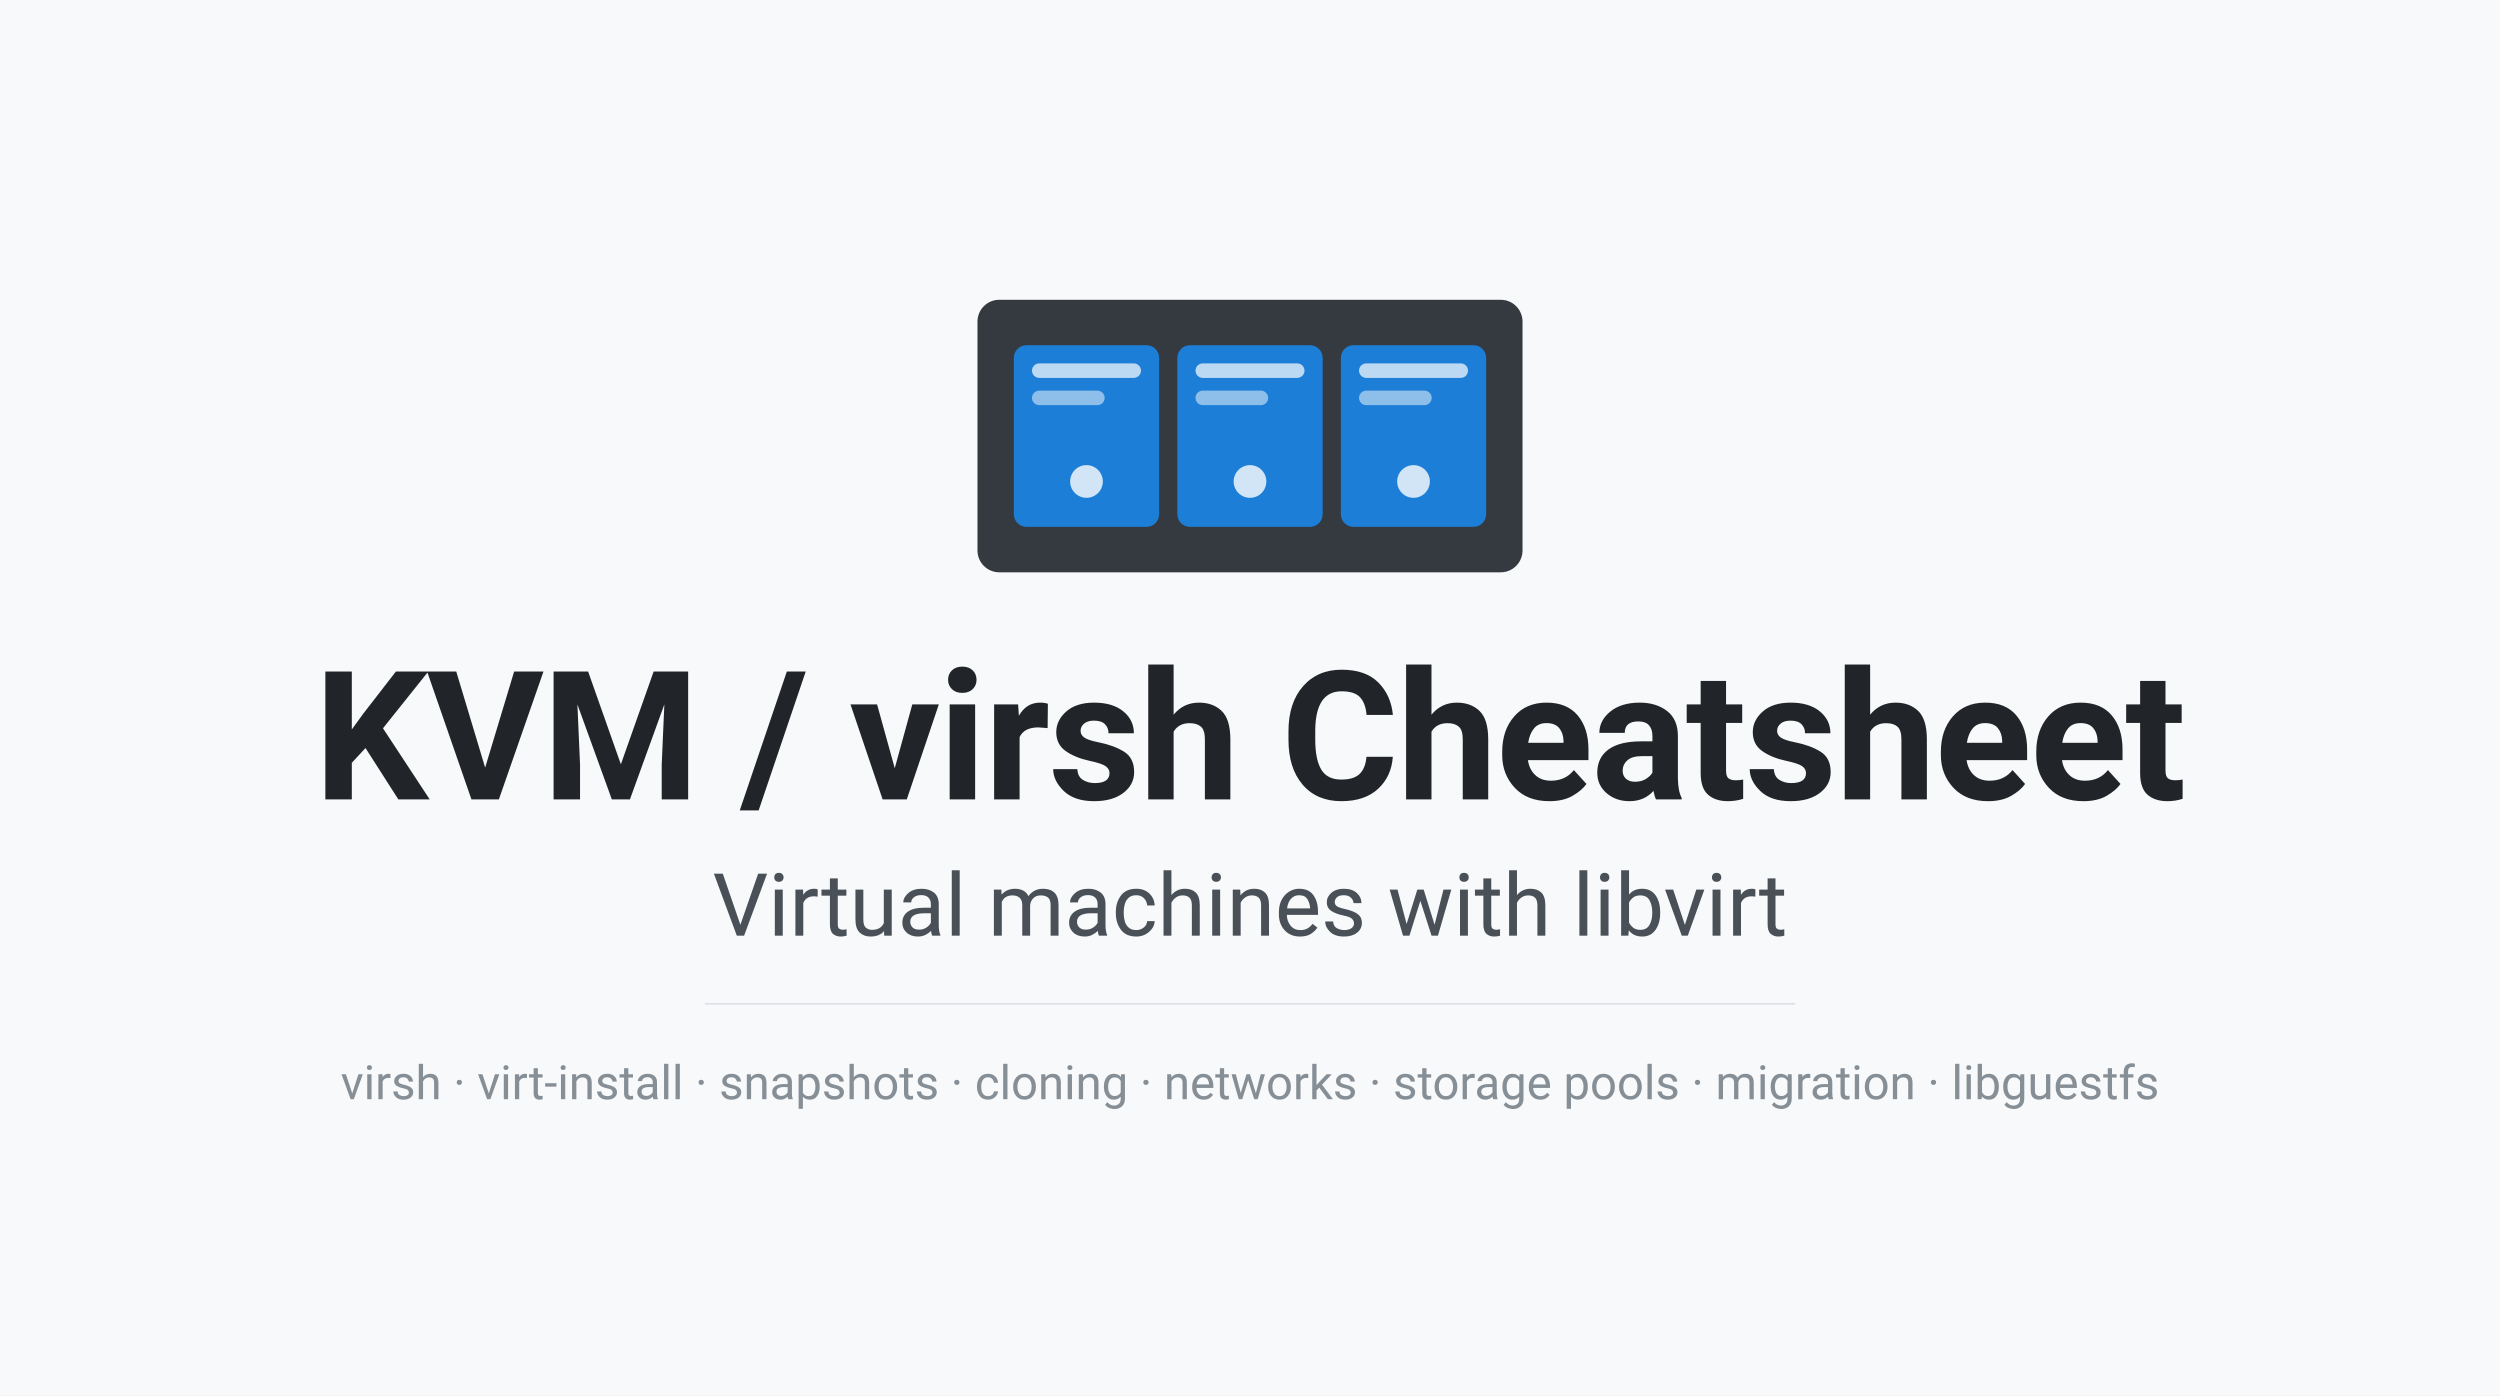
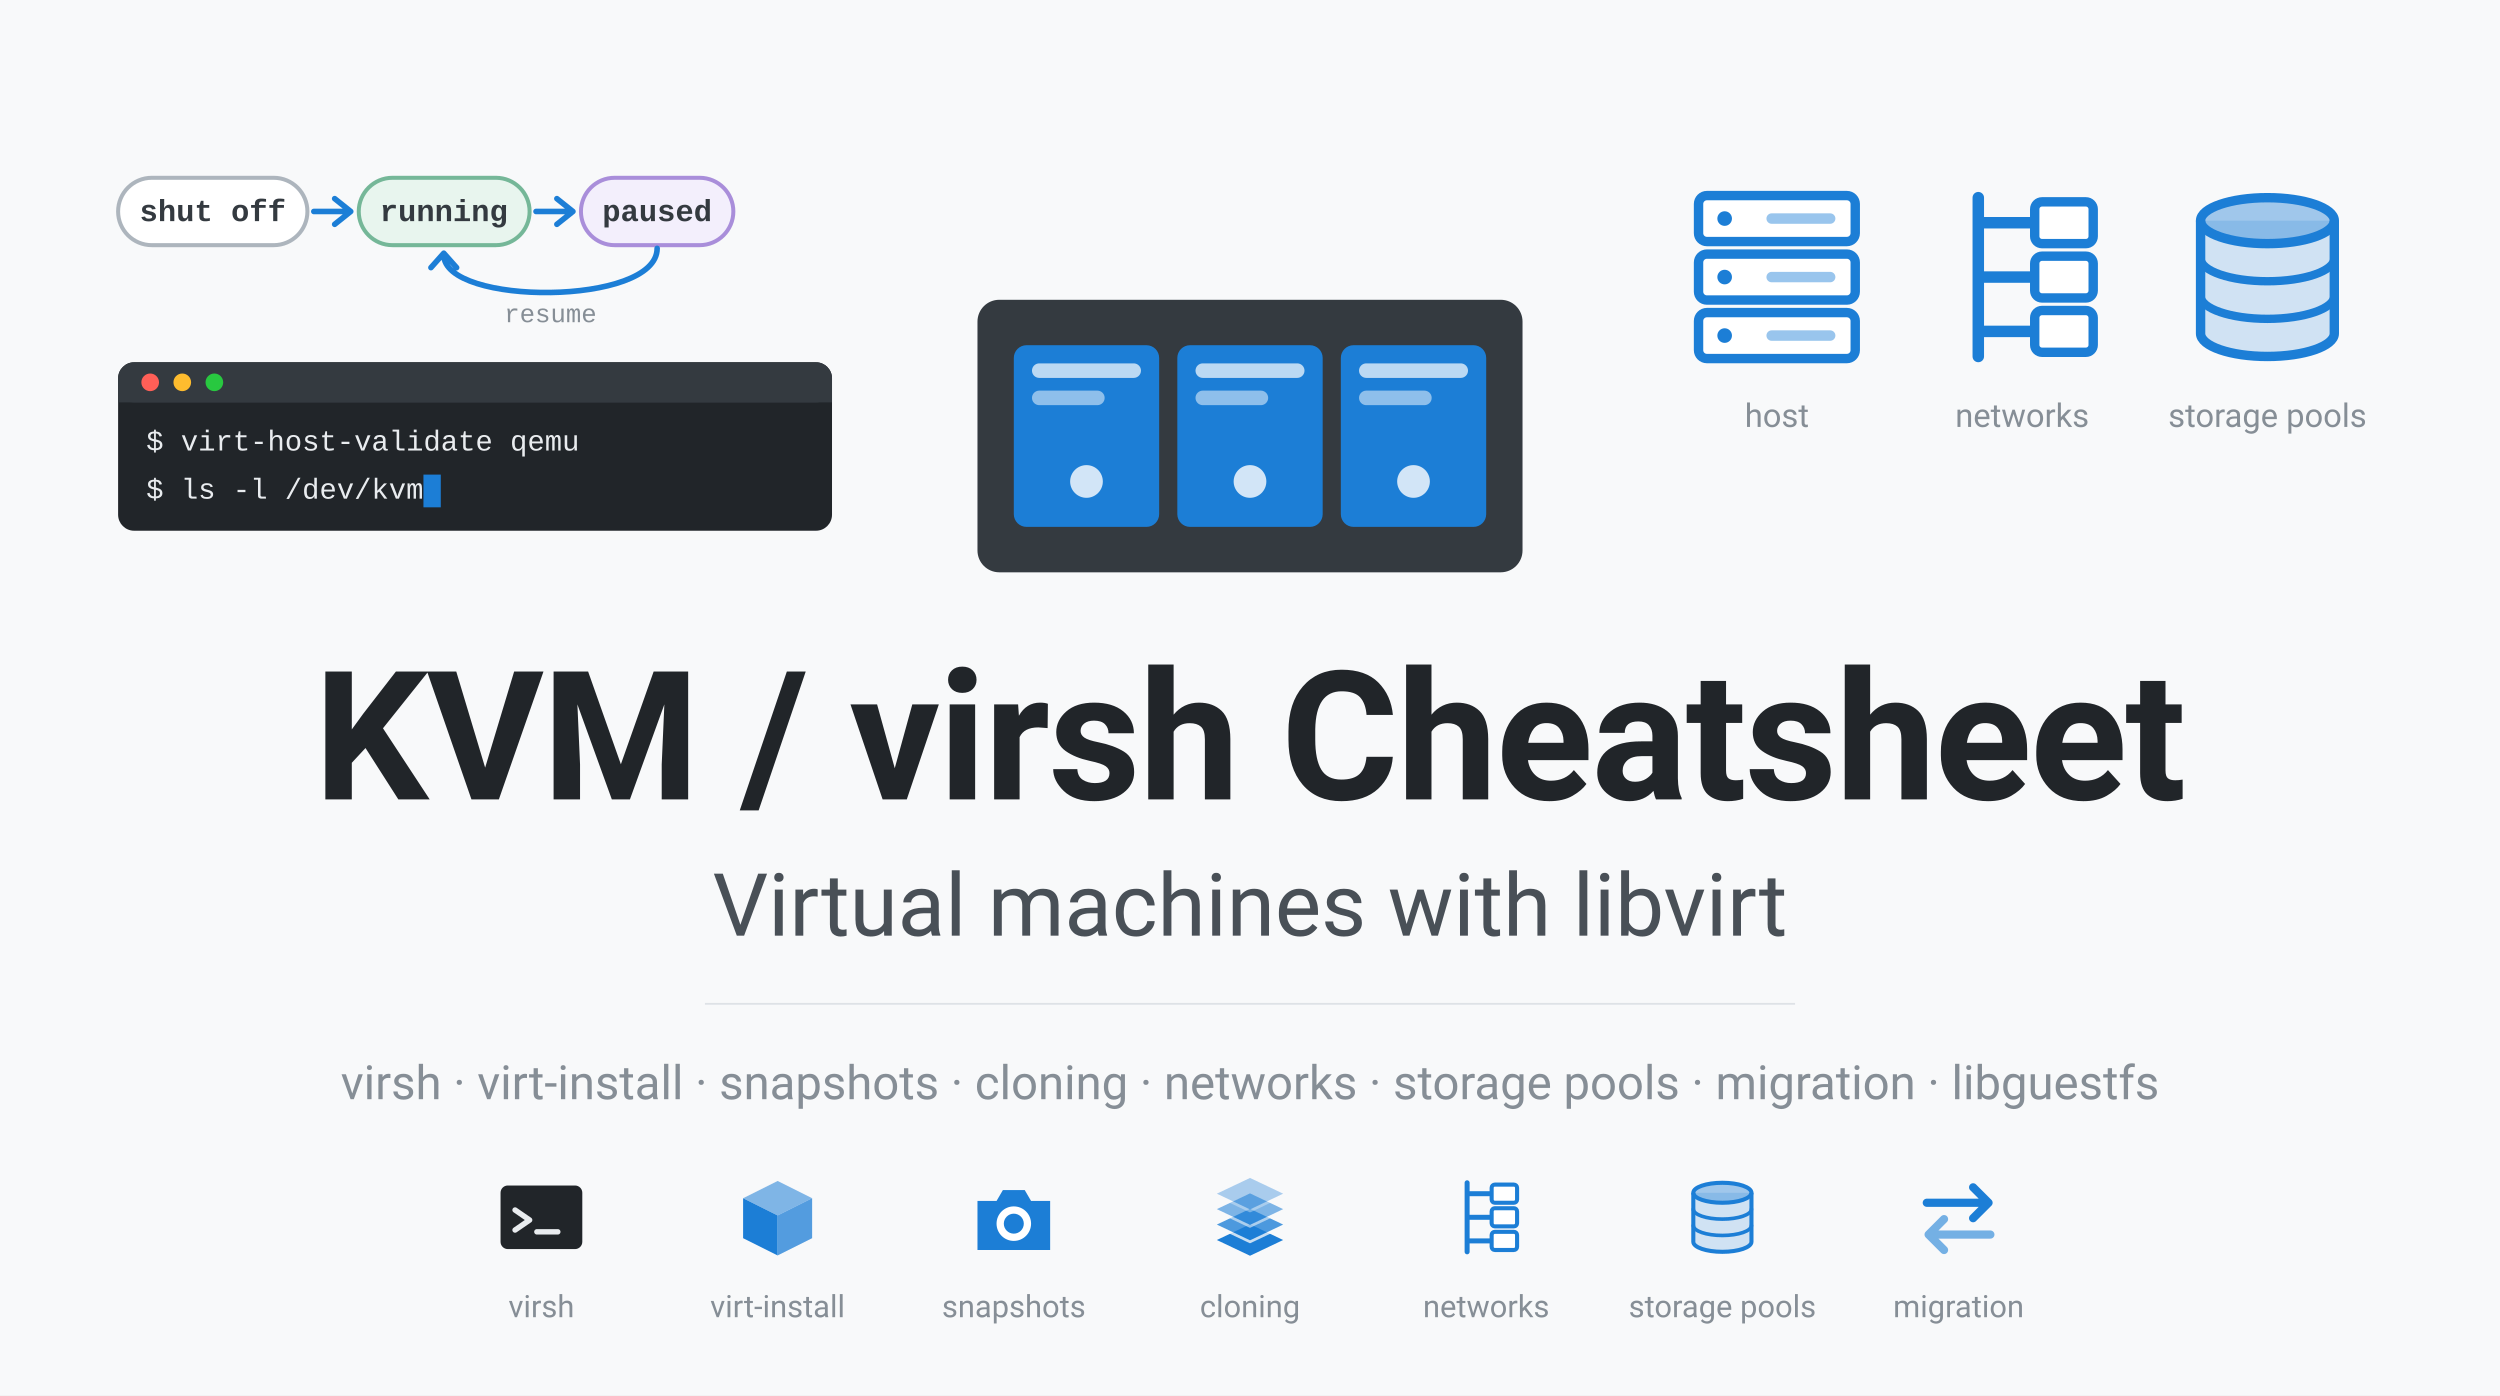
<svg xmlns="http://www.w3.org/2000/svg" width="2752" height="1536" viewBox="0 0 2752 1536" font-family="Roboto, 'Helvetica Neue', Arial, sans-serif" role="img" aria-labelledby="t d">
  <defs>
    <style>
      .bg  { fill: #f8f9fa; }
      .a   { fill: #1c7ed6; }
      .a2  { fill: #343a40; }
      .ink { fill: #343a40; }
      .pap { fill: #ffffff; stroke: #ced4da; stroke-width: 6; }
      .ln  { stroke: #adb5bd; stroke-width: 10; stroke-linecap: round; fill: none; }
      .al  { stroke: #1c7ed6; stroke-width: 16; stroke-linecap: round; stroke-linejoin: round; fill: none; }
      .wt  { fill: #ffffff; }
      .h   { font-weight: 700; fill: #212529; letter-spacing: -2px; }
      .s   { fill: #495057; }
      .n   { fill: #868e96; }
      .r   { stroke: #dee2e6; stroke-width: 2; }
      @media (prefers-color-scheme: dark) {
        .bg  { fill: #161b22; }
        .ink { fill: #c9d1d9; }
        .pap { fill: #0d1117; stroke: #30363d; }
        .ln  { stroke: #484f58; }
        .h   { fill: #f0f6fc; }
        .s   { fill: #c9d1d9; }
        .n   { fill: #8b949e; }
        .r   { stroke: #30363d; }
      }
    </style>
  </defs>
  <rect class="bg" width="2752" height="1536" />
+   <g id="vignettes">
+     <style>
+   .vf   { fill: #1c7ed6; }
+   .vs   { stroke: #1c7ed6; fill: none; stroke-linecap: round; stroke-linejoin: round; }
+   .vs2  { stroke: #1c7ed6; fill: none; stroke-linecap: round; stroke-linejoin: round; opacity: .6; }
+   .vsw  { stroke: #1c7ed6; stroke-width: 9; }
+   .vl   { fill: #1c7ed6; fill-opacity: .18; }
+   .vl2  { fill: #1c7ed6; fill-opacity: .4; }
+   .vp   { fill: #ffffff; }
+   .vg   { stroke: #ced4da; fill: none; stroke-linecap: round; }
+   .vg2  { fill: #adb5bd; }
+   .vbg  { stroke: #f8f9fa; stroke-width: 6; stroke-linejoin: round; }
+   .vink { fill: #343a40; stroke: #343a40; }
+   .vn   { fill: #868e96; }
+   .var  { stroke: #1c7ed6; stroke-width: 7; fill: none; stroke-linecap: round; stroke-linejoin: round; }
+   .vpn  { fill: #ffffff; stroke: #adb5bd; stroke-width: 5; }
+   .vpg  { fill: #e8f5ee; stroke: #75b798; stroke-width: 5; }
+   .vpv  { fill: #f3effc; stroke: #a98eda; stroke-width: 5; }
+   .vterm{ fill: #212529; }
+   .vtbar{ fill: #343a40; }
+   .vtx  { fill: #e9ecef; }
+   .vcur { fill: #1c7ed6; }
+   text.vink { stroke: none; }
+   @media (prefers-color-scheme: dark) {
+     .vp   { fill: #0d1117; }
+     .vg   { stroke: #484f58; }
+     .vbg  { stroke: #161b22; }
+     .vink { fill: #c9d1d9; stroke: #c9d1d9; }
+     .vn   { fill: #8b949e; }
+     .vpn  { fill: #0d1117; stroke: #484f58; }
+     .vpg  { fill: #0f2a1d; stroke: #3d8b63; }
+     .vpv  { fill: #231a3a; stroke: #8a6fc7; }
+     .vterm{ fill: #0d1117; stroke: #30363d; stroke-width: 4; }
+     .vtbar{ fill: #21262d; }
+   }
+ </style>
+     <g transform="translate(-20.1,45.6) scale(0.883)">
+       <rect class="vpn" x="170" y="170" width="236" height="84" rx="42" />
+       <text class="vink" x="288" y="224" text-anchor="middle" font-size="38" font-family="Menlo, Consolas, 'Liberation Mono', monospace" font-weight="700">shut off</text>
+       <path class="var" d="M414,212 H460 M440,196 L460,212 L440,228" />
+       <rect class="vpg" x="470" y="170" width="213" height="84" rx="42" />
+       <text class="vink" x="576" y="224" text-anchor="middle" font-size="38" font-family="Menlo, Consolas, 'Liberation Mono', monospace" font-weight="700">running</text>
+       <path class="var" d="M691,212 H737 M717,196 L737,212 L717,228" />
+       <rect class="vpv" x="747" y="170" width="190" height="84" rx="42" />
+       <text class="vink" x="842" y="224" text-anchor="middle" font-size="38" font-family="Menlo, Consolas, 'Liberation Mono', monospace" font-weight="700">paused</text>
+       <path class="var" d="M842,258 C842,330 576,330 576,266 M560,282 L576,264 L592,282" />
+       <text class="vn" x="709" y="350" text-anchor="middle" font-size="32" font-family="Menlo, Consolas, 'Liberation Mono', monospace">resume</text>
+       <rect class="vterm" x="170" y="400" width="890" height="210" rx="20" />
+       <rect class="vtbar" x="170" y="400" width="890" height="50" rx="20" />
+       <rect class="vtbar" x="170" y="430" width="890" height="20" />
+       <circle cx="210" cy="425" r="11" fill="#ff5f57" />
+       <circle cx="250" cy="425" r="11" fill="#febc2e" />
+       <circle cx="290" cy="425" r="11" fill="#28c840" />
+       <text class="vtx" x="205" y="510" font-size="36" font-family="Menlo, Consolas, 'Liberation Mono', monospace">$ virt-host-validate qemu</text>
+       <text class="vtx" x="205" y="570" font-size="36" font-family="Menlo, Consolas, 'Liberation Mono', monospace">$ ls -l /dev/kvm<tspan class="vcur"> █</tspan>
+       </text>
+     </g>
+     <g transform="translate(46.0,0.0) scale(1.000)">
+       <g transform="translate(1795,190) scale(1.150)">
+         <rect class="vp vsw" x="25" y="22" width="150" height="44" rx="8" />
+         <circle class="vf" cx="50" cy="44" r="7" />
+         <rect class="vf" x="90" y="39" width="66" height="10" rx="5" opacity=".45" />
+         <rect class="vp vsw" x="25" y="78" width="150" height="44" rx="8" />
+         <circle class="vf" cx="50" cy="100" r="7" />
+         <rect class="vf" x="90" y="95" width="66" height="10" rx="5" opacity=".45" />
+         <rect class="vp vsw" x="25" y="134" width="150" height="44" rx="8" />
+         <circle class="vf" cx="50" cy="156" r="7" />
+         <rect class="vf" x="90" y="151" width="66" height="10" rx="5" opacity=".45" />
+       </g>
+       <text class="vn" x="1910" y="470" text-anchor="middle" font-size="36">host</text>
+       <g transform="translate(2065,190) scale(1.150)">
+         <path class="vs" d="M58,24 V176 M58,48 H112 M58,100 H112 M58,152 H112" stroke-width="11" />
+         <rect class="vp vsw" x="112" y="28" width="56" height="40" rx="7" />
+         <rect class="vp vsw" x="112" y="80" width="56" height="40" rx="7" />
+         <rect class="vp vsw" x="112" y="132" width="56" height="40" rx="7" />
+       </g>
+       <text class="vn" x="2180" y="470" text-anchor="middle" font-size="36">networks</text>
+       <g transform="translate(2335,190) scale(1.150)">
+         <path class="vl vsw" d="M36,46 V154 A64,22 0 0 0 164,154 V46" />
+         <ellipse class="vl2 vsw" cx="100" cy="46" rx="64" ry="22" />
+         <path class="vs" d="M36,82 A64,22 0 0 0 164,82 M36,118 A64,22 0 0 0 164,118" stroke-width="8" />
+       </g>
+       <text class="vn" x="2450" y="470" text-anchor="middle" font-size="36">storage pools</text>
+     </g>
+     <g transform="translate(546.0,1290) scale(0.500)">
+       <rect class="vterm" x="10" y="30" width="180" height="140" rx="16" />
+       <path d="M42,84 L74,106 L42,128 M90,132 H136" stroke="#e9ecef" stroke-width="12" fill="none" stroke-linecap="round" stroke-linejoin="round" />
+     </g>
+     <text class="vn" x="596" y="1450" text-anchor="middle" font-size="34">virsh</text>
+     <g transform="translate(806.0,1290) scale(0.500)">
+       <path class="vf" d="M100,20 L176,58 L100,96 L24,58 Z" opacity=".55" />
+       <path class="vf" d="M24,58 L100,96 V184 L24,146 Z" />
+       <path class="vf" d="M176,58 L100,96 V184 L176,146 Z" opacity=".75" />
+     </g>
+     <text class="vn" x="856" y="1450" text-anchor="middle" font-size="34">virt-install</text>
+     <g transform="translate(1066.0,1290) scale(0.500)">
+       <path class="vf" d="M20,64 H62 L76,40 H124 L138,64 H180 V172 H20 Z" />
+       <circle cx="100" cy="114" r="38" fill="#fff" />
+       <circle class="vf" cx="100" cy="114" r="22" />
+     </g>
+     <text class="vn" x="1116" y="1450" text-anchor="middle" font-size="34">snapshots</text>
+     <g transform="translate(1326.0,1290) scale(0.500)">
+       <path class="vf vbg" d="M20,150 L100,112 L180,150 L100,188 Z" opacity="1" />
+       <path class="vf vbg" d="M20,116 L100,78 L180,116 L100,154 Z" opacity="0.78" />
+       <path class="vf vbg" d="M20,82 L100,44 L180,82 L100,120 Z" opacity="0.56" />
+       <path class="vf vbg" d="M20,48 L100,10 L180,48 L100,86 Z" opacity="0.36" />
+     </g>
+     <text class="vn" x="1376" y="1450" text-anchor="middle" font-size="34">cloning</text>
+     <g transform="translate(1586.0,1290) scale(0.500)">
+       <path class="vs" d="M58,24 V176 M58,48 H112 M58,100 H112 M58,152 H112" stroke-width="11" />
+       <rect class="vp vsw" x="112" y="28" width="56" height="40" rx="7" />
+       <rect class="vp vsw" x="112" y="80" width="56" height="40" rx="7" />
+       <rect class="vp vsw" x="112" y="132" width="56" height="40" rx="7" />
+     </g>
+     <text class="vn" x="1636" y="1450" text-anchor="middle" font-size="34">networks</text>
+     <g transform="translate(1846.0,1290) scale(0.500)">
+       <path class="vl vsw" d="M36,46 V154 A64,22 0 0 0 164,154 V46" />
+       <ellipse class="vl2 vsw" cx="100" cy="46" rx="64" ry="22" />
+       <path class="vs" d="M36,82 A64,22 0 0 0 164,82 M36,118 A64,22 0 0 0 164,118" stroke-width="8" />
+     </g>
+     <text class="vn" x="1896" y="1450" text-anchor="middle" font-size="34">storage pools</text>
+     <g transform="translate(2106.0,1290) scale(0.500)">
+       <path class="vs" d="M30,68 H166 M132,34 L166,68 L132,102" stroke-width="18" />
+       <path class="vs2" d="M170,138 H34 M68,104 L34,138 L68,172" stroke-width="18" />
+     </g>
+     <text class="vn" x="2156" y="1450" text-anchor="middle" font-size="34">migration</text>
+   </g>
  <rect class="a2" x="1076" y="330" width="600" height="300" rx="24" />
  <rect class="a" x="1116" y="380" width="160" height="200" rx="14" />
  <rect class="wt" x="1136" y="400" width="120" height="16" rx="8" opacity="0.7" />
  <rect class="wt" x="1136" y="430" width="80" height="16" rx="8" opacity="0.5" />
  <circle class="wt" cx="1196" cy="530" r="18" opacity="0.8" />
  <rect class="a" x="1296" y="380" width="160" height="200" rx="14" />
  <rect class="wt" x="1316" y="400" width="120" height="16" rx="8" opacity="0.7" />
  <rect class="wt" x="1316" y="430" width="80" height="16" rx="8" opacity="0.5" />
  <circle class="wt" cx="1376" cy="530" r="18" opacity="0.8" />
  <rect class="a" x="1476" y="380" width="160" height="200" rx="14" />
  <rect class="wt" x="1496" y="400" width="120" height="16" rx="8" opacity="0.7" />
  <rect class="wt" x="1496" y="430" width="80" height="16" rx="8" opacity="0.5" />
  <circle class="wt" cx="1556" cy="530" r="18" opacity="0.8" />
  <text class="h" x="1376" y="880" text-anchor="middle" font-size="198">KVM / virsh Cheatsheet</text>
  <text class="s" x="1376" y="1030" text-anchor="middle" font-size="96">Virtual machines with libvirt</text>
  <line class="r" x1="776" y1="1105" x2="1976" y2="1105" />
  <text class="n" x="1376" y="1210" text-anchor="middle" font-size="52">virsh · virt-install · snapshots · cloning · networks · storage pools · migration · libguestfs</text>
</svg>
